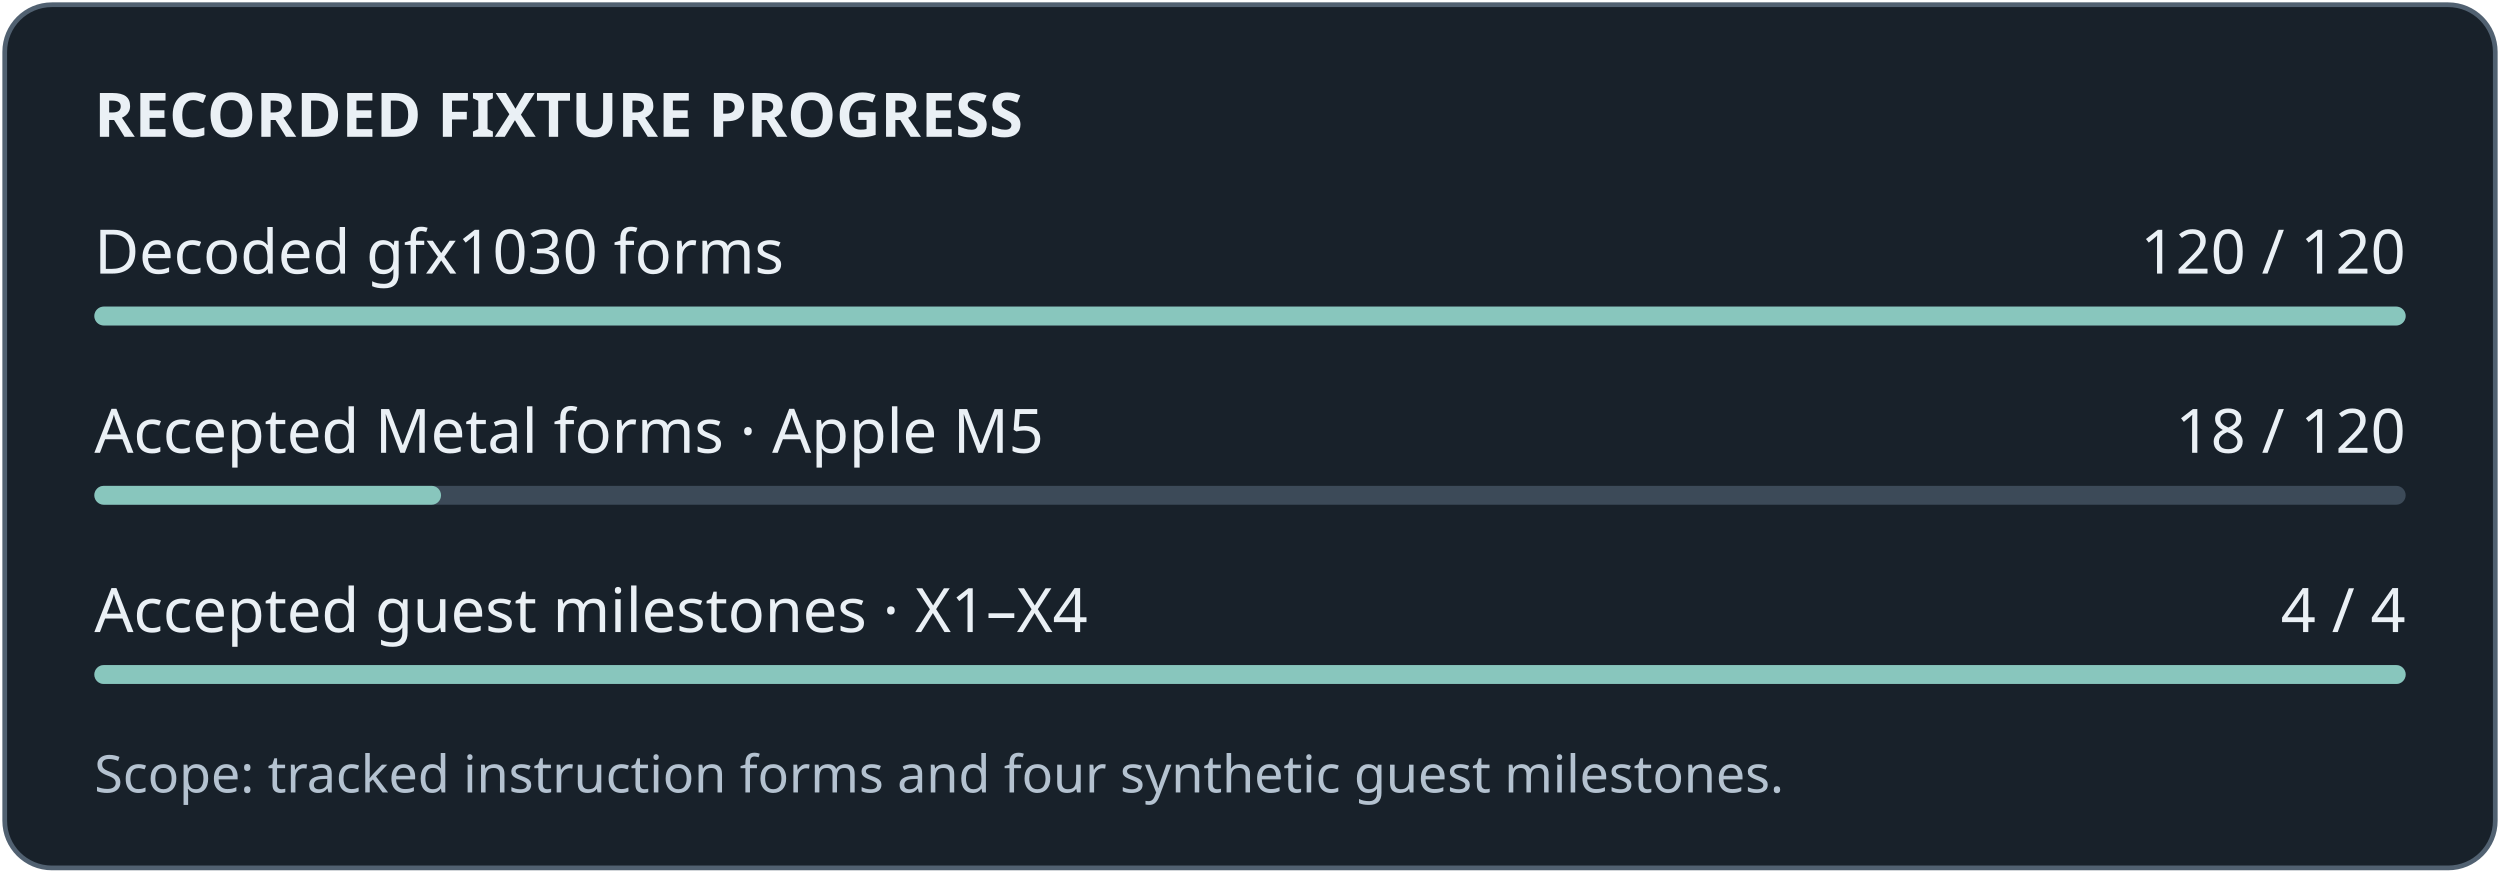
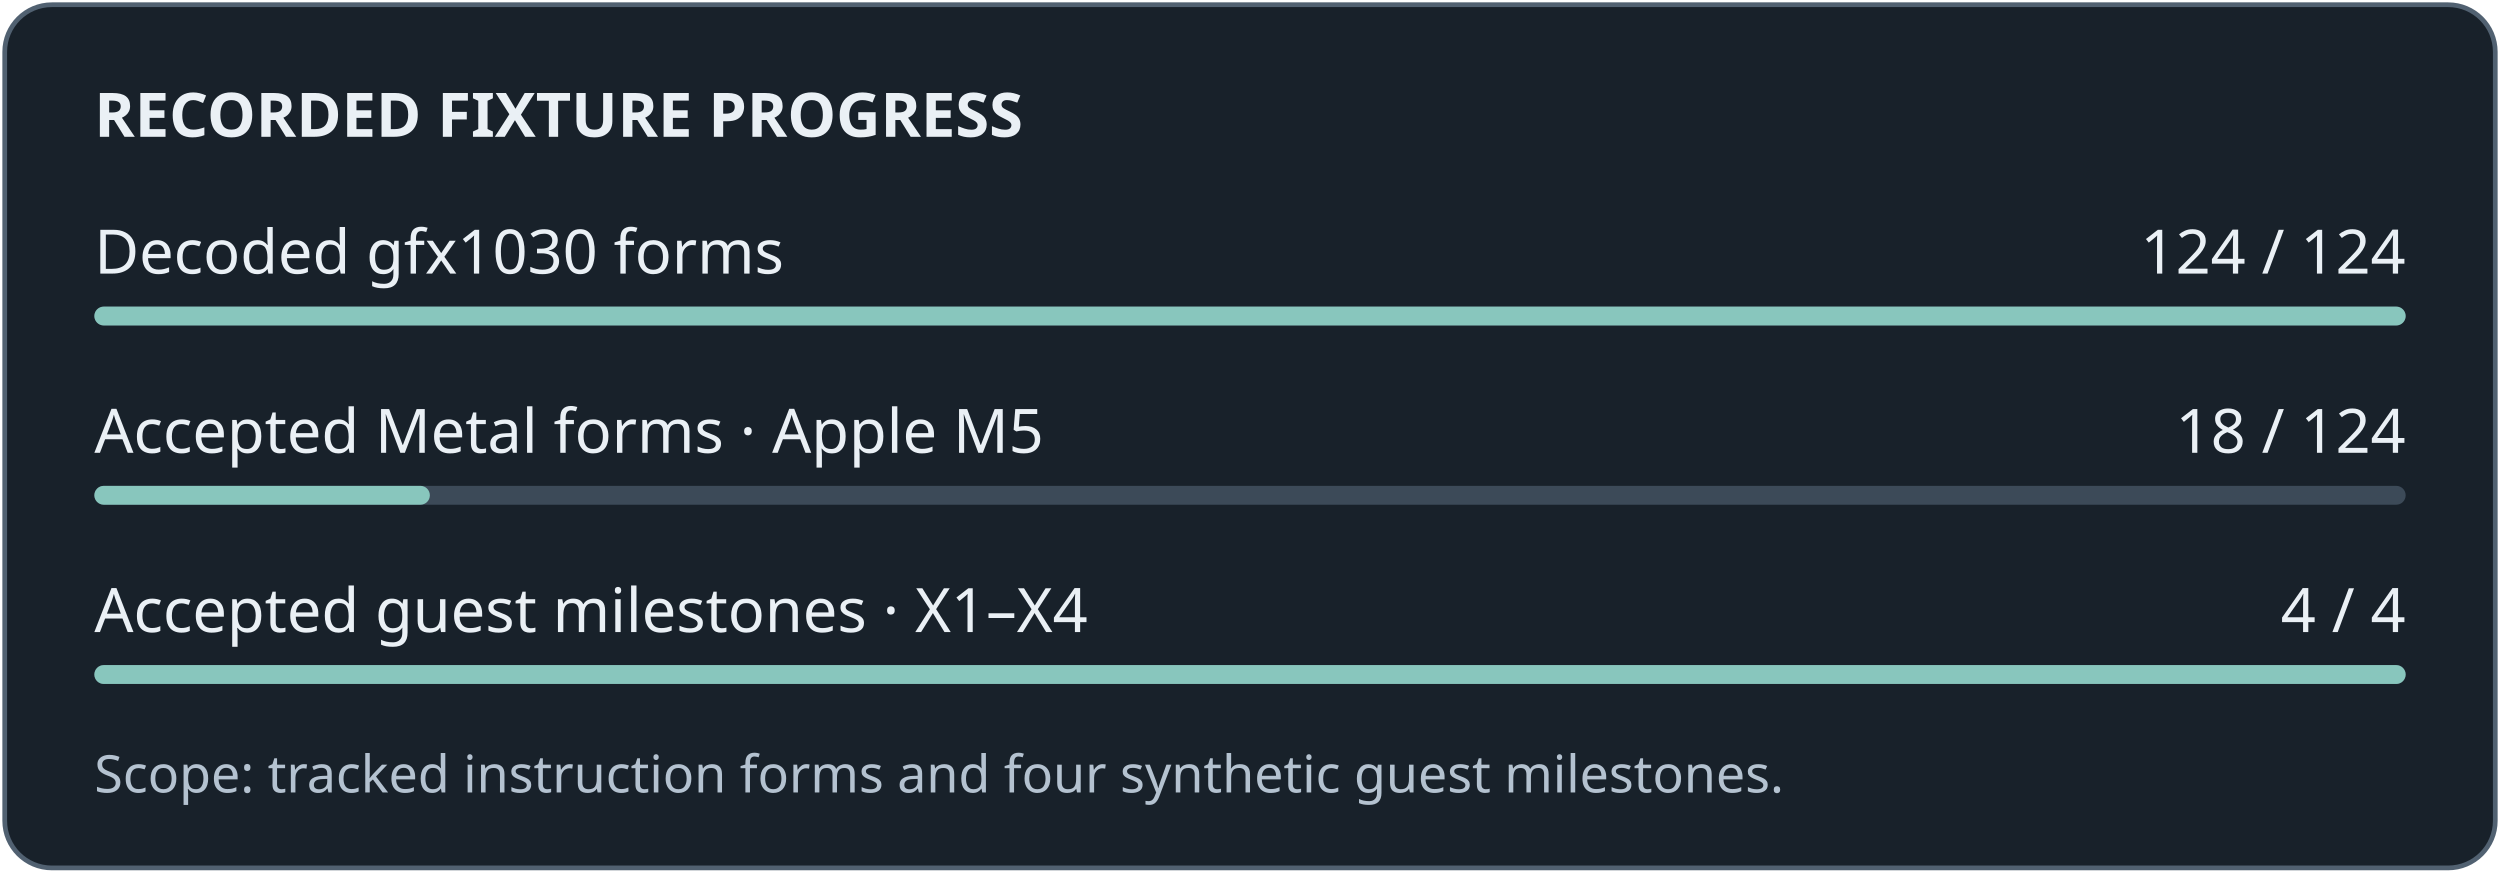
<svg xmlns="http://www.w3.org/2000/svg" width="530" height="185" viewBox="0 0 530 185" role="img" aria-labelledby="title description">
  <rect x="1" y="1" width="528" height="183" rx="10" fill="#18212a" stroke="#516171" />
  <g font-family="system-ui,sans-serif" fill="#eaf0f5">
    <text x="20" y="29" font-size="13" font-weight="700">RECORDED FIXTURE PROGRESS</text>
    <text x="20" y="58" font-size="13">Decoded gfx1030 forms</text>
-     <text x="510" y="58" font-size="13" text-anchor="end">120 / 120</text>
+     <text x="510" y="58" font-size="13" text-anchor="end">124 / 124</text>
    <rect x="20" y="65" width="490" height="4" rx="2" fill="#3c4a58" />
    <rect x="20" y="65" width="490.00" height="4" rx="2" fill="#88c6bd" />
    <text x="20" y="96" font-size="13">Accepted Metal forms · Apple M5</text>
-     <text x="510" y="96" font-size="13" text-anchor="end">18 / 120</text>
+     <text x="510" y="96" font-size="13" text-anchor="end">18 / 124</text>
    <rect x="20" y="103" width="490" height="4" rx="2" fill="#3c4a58" />
-     <rect x="20" y="103" width="73.50" height="4" rx="2" fill="#88c6bd" />
+     <rect x="20" y="103" width="71.13" height="4" rx="2" fill="#88c6bd" />
    <text x="20" y="134" font-size="13">Accepted guest milestones · X1–X4</text>
    <text x="510" y="134" font-size="13" text-anchor="end">4 / 4</text>
    <rect x="20" y="141" width="490" height="4" rx="2" fill="#3c4a58" />
    <rect x="20" y="141" width="490.00" height="4" rx="2" fill="#88c6bd" />
    <text x="20" y="168" font-size="11" fill="#b4c2d0">Scope: tracked instruction forms and four synthetic guest milestones.</text>
  </g>
</svg>
